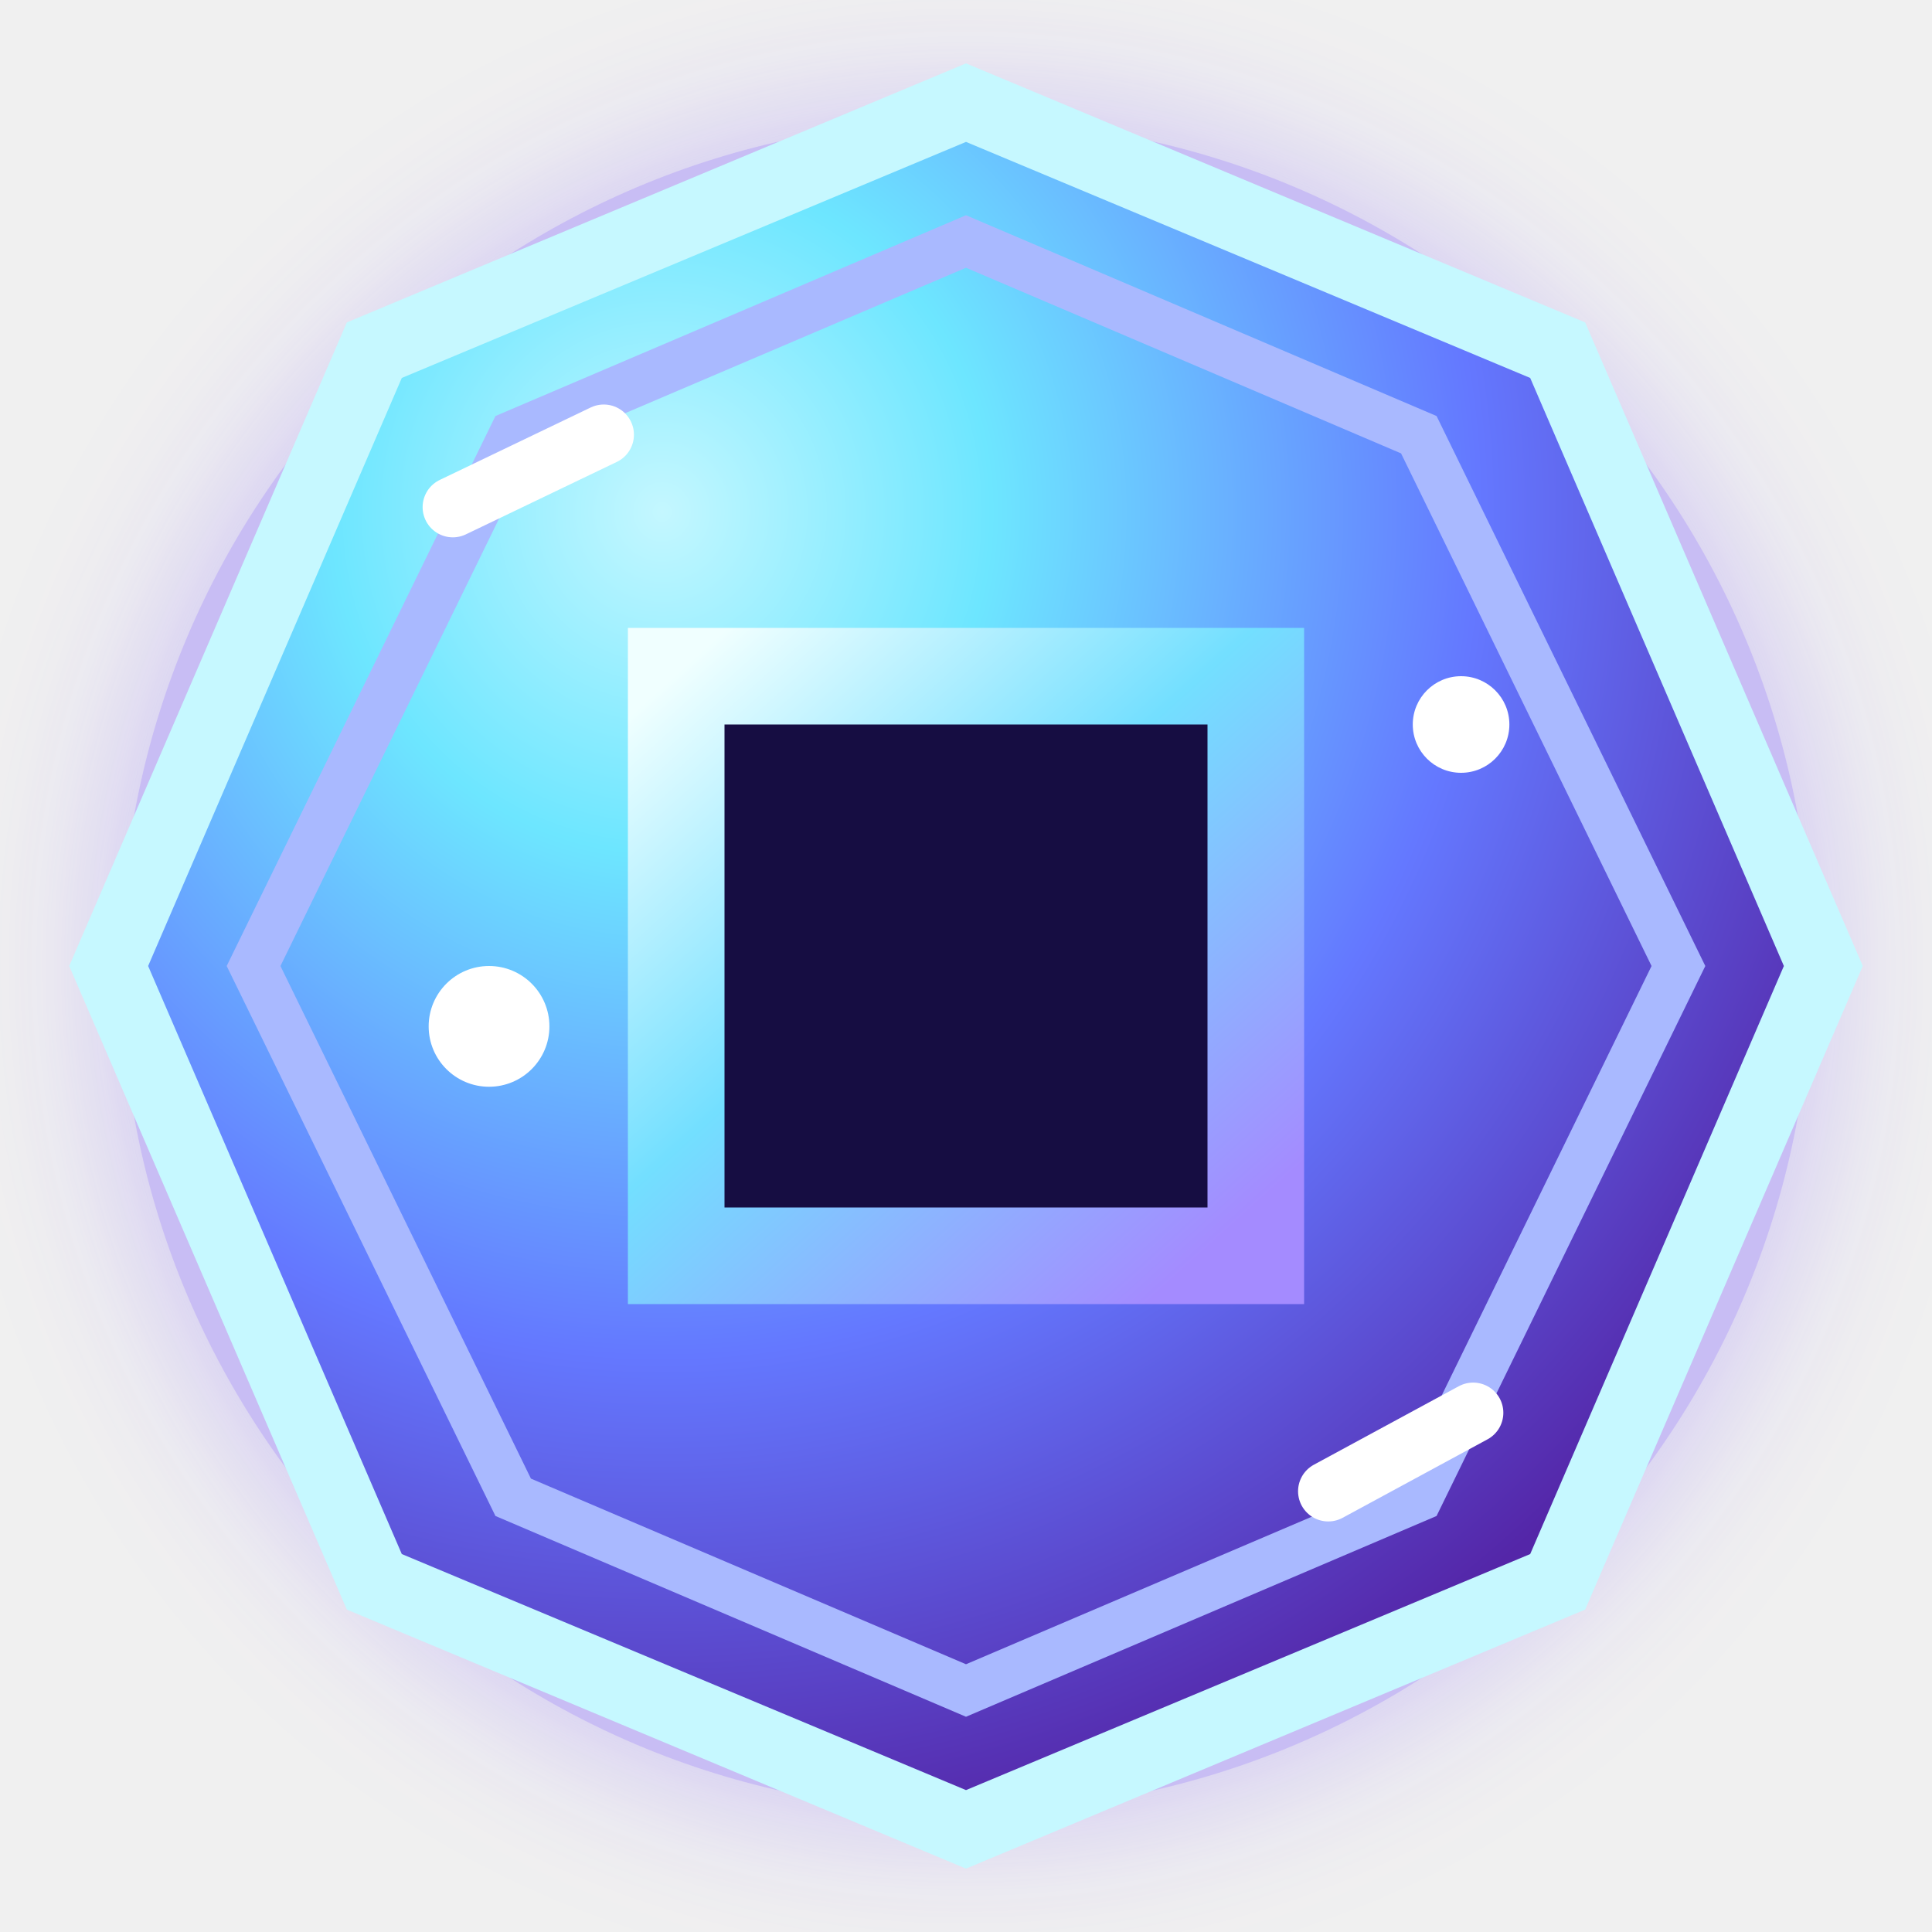
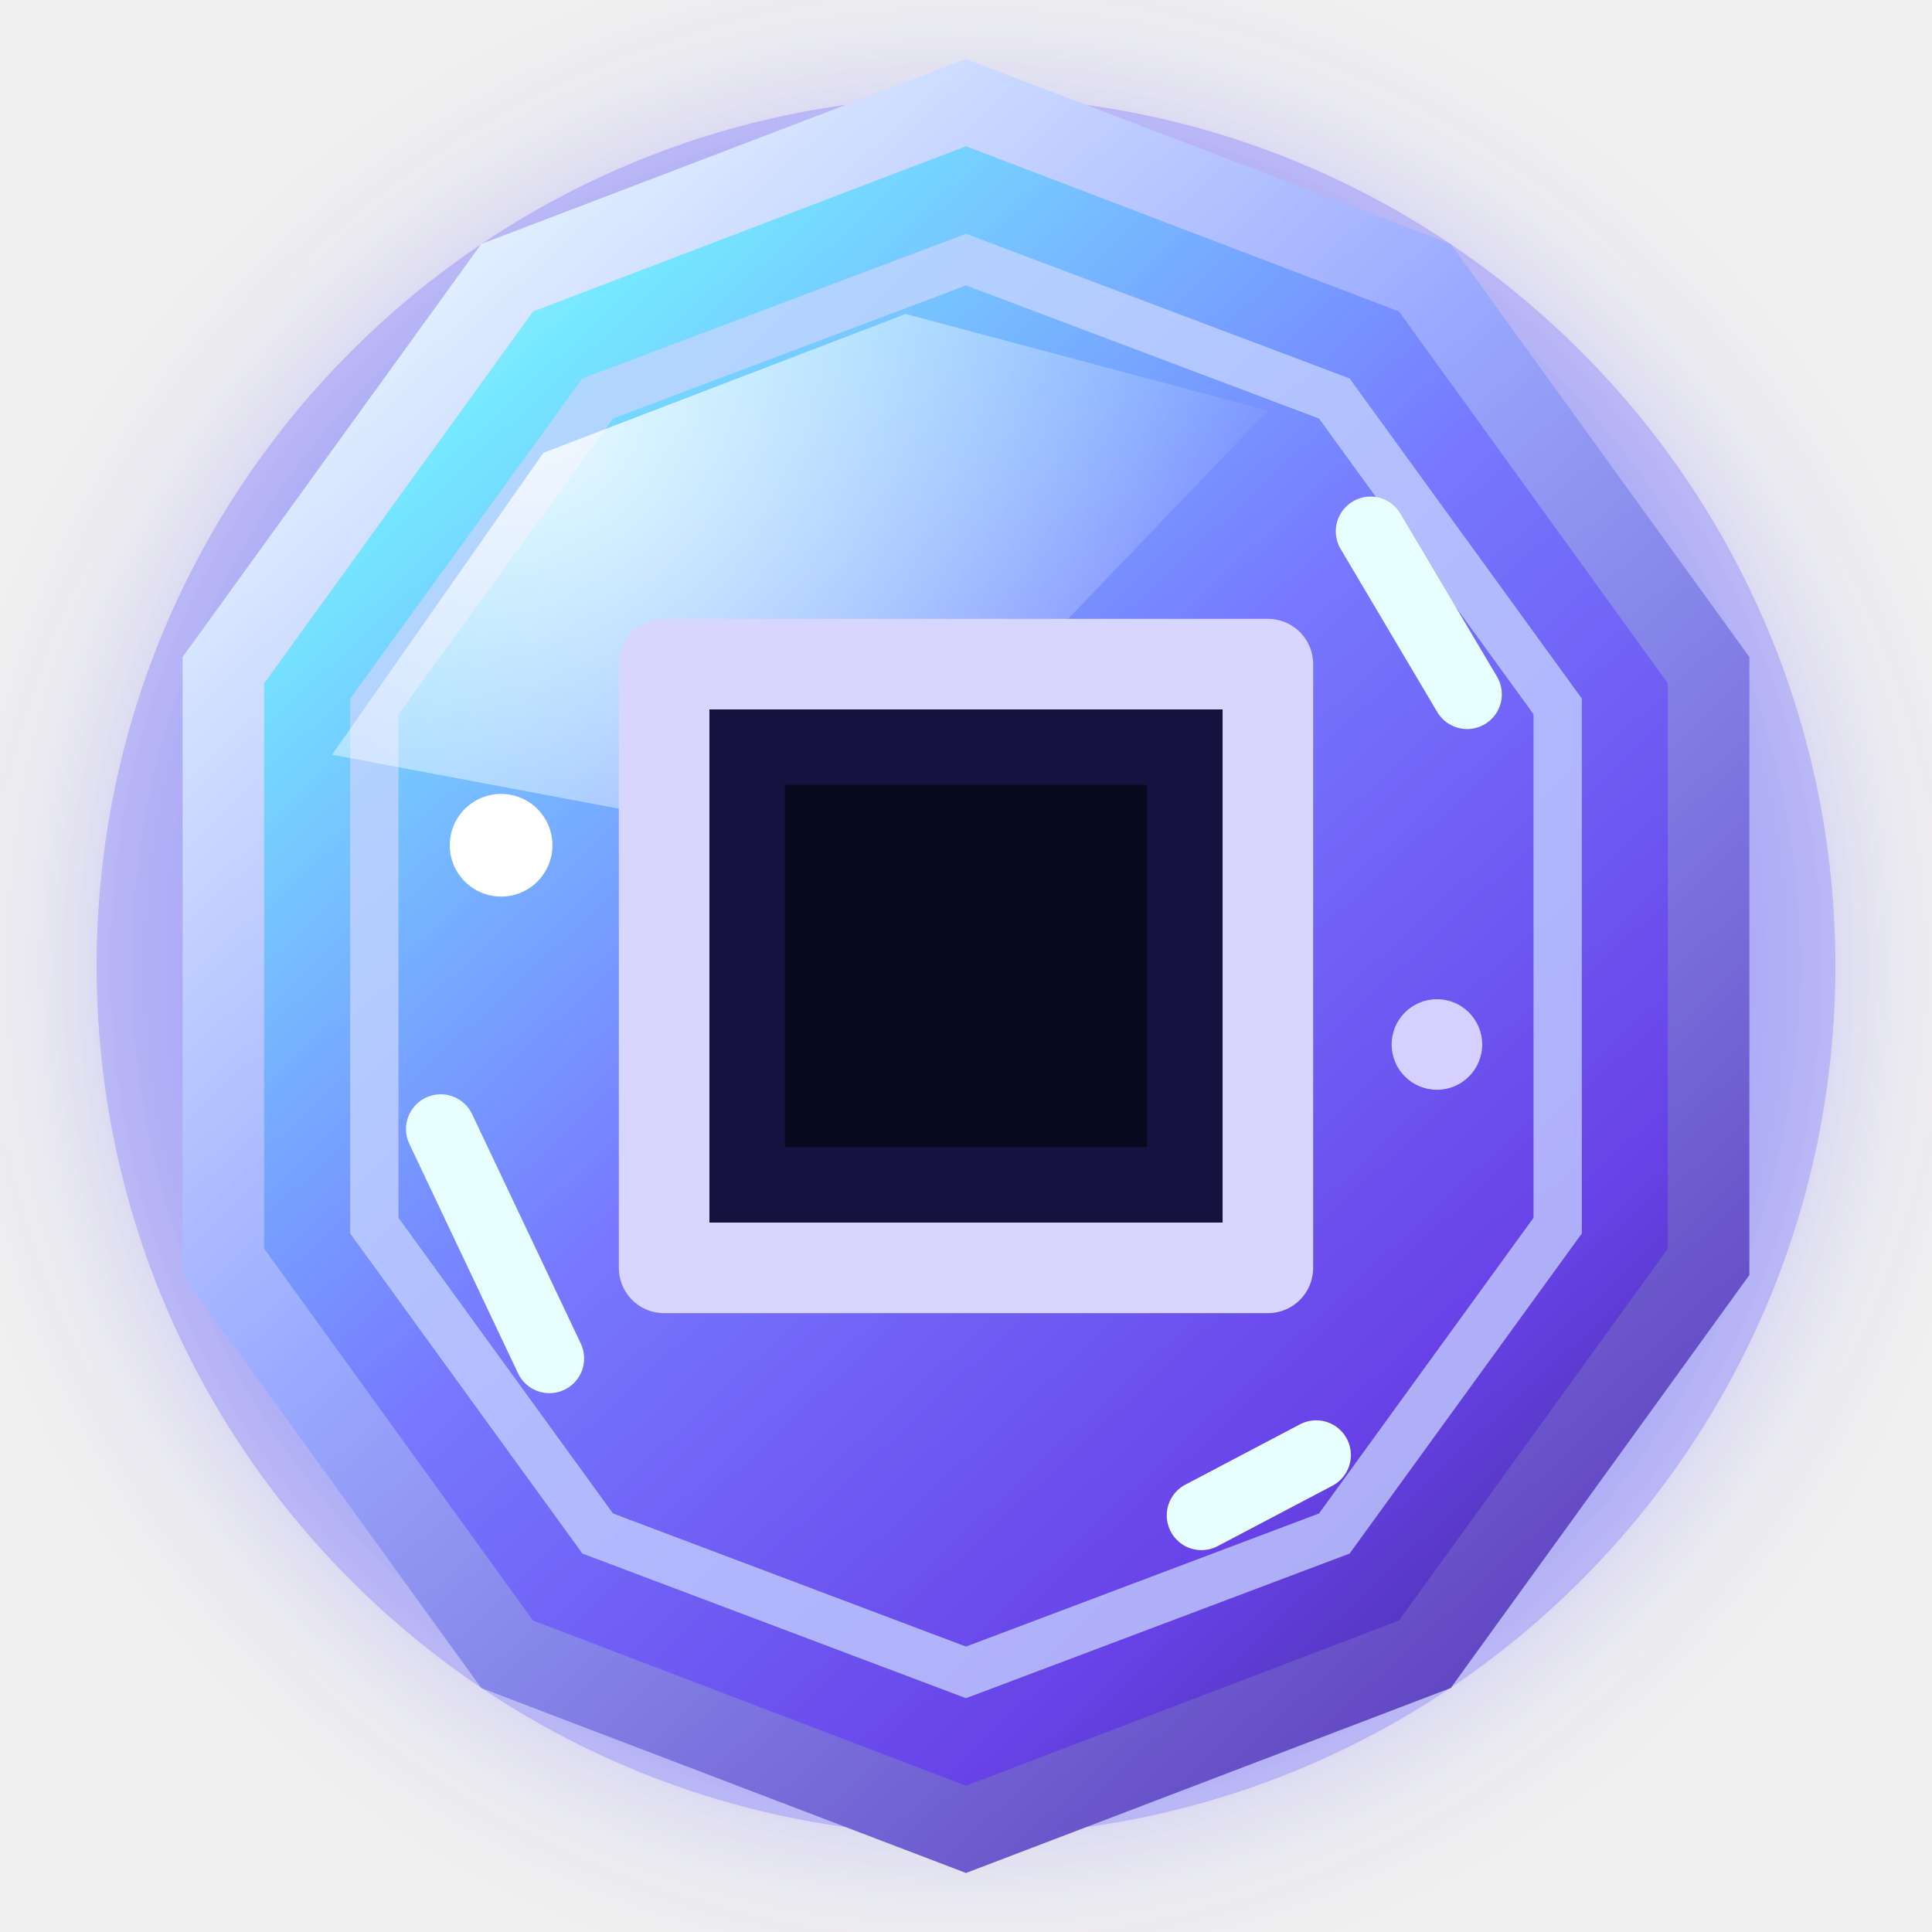
- <svg xmlns="http://www.w3.org/2000/svg" viewBox="0 0 32 32">
+ <svg xmlns="http://www.w3.org/2000/svg" viewBox="0 0 32 32" fill="none">
  <defs>
-     <radialGradient id="g" cx="32%" cy="24%" r="78%">
-       <stop stop-color="#c4f7ff" />
-       <stop offset=".25" stop-color="#6de6ff" />
-       <stop offset=".62" stop-color="#6478ff" />
-       <stop offset="1" stop-color="#5426a8" />
+     <linearGradient id="coin" x1="3" y1="2" x2="29" y2="30" gradientUnits="userSpaceOnUse">
+       <stop stop-color="#E8FDFF" />
+       <stop offset=".18" stop-color="#75E8FF" />
+       <stop offset=".48" stop-color="#7778FF" />
+       <stop offset=".76" stop-color="#6842E8" />
+       <stop offset="1" stop-color="#302078" />
+     </linearGradient>
+     <linearGradient id="rim" x1="4" y1="4" x2="27" y2="29" gradientUnits="userSpaceOnUse">
+       <stop stop-color="#F1FFFF" />
+       <stop offset=".42" stop-color="#9BAAFF" />
+       <stop offset="1" stop-color="#5937B9" />
+     </linearGradient>
+     <radialGradient id="shine" cx="0" cy="0" r="1" gradientTransform="matrix(8 9 -10 9 9 7)" gradientUnits="userSpaceOnUse">
+       <stop stop-color="#FFF" stop-opacity=".82" />
+       <stop offset="1" stop-color="#FFF" stop-opacity="0" />
    </radialGradient>
-     <linearGradient id="e" x2=".9" y2="1">
-       <stop stop-color="#f0ffff" />
-       <stop offset=".45" stop-color="#73dfff" />
-       <stop offset="1" stop-color="#a48bff" />
-     </linearGradient>
-     <filter id="glow" x="-50%" y="-50%" width="200%" height="200%">
-       <feGaussianBlur stdDeviation="1.3" result="b" />
+     <filter id="glow" x="-40%" y="-40%" width="180%" height="180%">
+       <feGaussianBlur stdDeviation="1.25" result="b" />
      <feMerge>
        <feMergeNode in="b" />
        <feMergeNode in="SourceGraphic" />
      </feMerge>
    </filter>
  </defs>
-   <circle cx="16" cy="16" r="14" fill="#6c45ff" opacity=".3" filter="url(#glow)" />
-   <path d="M16 1.7 25.8 5.8 30.2 16 25.8 26.2 16 30.3 6.2 26.2 1.8 16 6.2 5.8Z" fill="url(#g)" stroke="#c6f8ff" stroke-width="1.2" />
-   <path d="M16 4 23.5 7.2 27.8 16 23.5 24.8 16 28 8.5 24.8 4.2 16 8.5 7.2Z" fill="none" stroke="#a9b9ff" stroke-width=".8" />
-   <path d="M11.2 11.2H20.8V20.8H11.2Z" fill="#160d42" stroke="url(#e)" stroke-width="1.6" />
-   <path d="M7.5 8.4 10 7.2M22 24.7l2.4-1.3" stroke="#fff" stroke-width="1" stroke-linecap="round" />
-   <circle cx="8.1" cy="17" r="1" fill="#fff" />
-   <circle cx="24.2" cy="12" r=".8" fill="#fff" />
+   <circle cx="16" cy="16" r="14.4" fill="#6356FF" fill-opacity=".28" filter="url(#glow)" />
+   <path d="M16 1.7 23.6 4.6 28.3 11.1 28.3 20.9 23.6 27.4 16 30.3 8.4 27.4 3.7 20.9 3.7 11.1 8.4 4.6Z" fill="url(#coin)" stroke="url(#rim)" stroke-width="1.35" />
+   <path d="M16 4.3 22.1 6.6 25.8 11.7 25.8 20.3 22.1 25.4 16 27.7 9.9 25.4 6.2 20.3 6.2 11.7 9.9 6.6Z" stroke="#C6D4FF" stroke-opacity=".75" stroke-width=".8" />
+   <path d="M5.5 12.5 9 7.5 15 5.2 21 6.8 14 14.1Z" fill="url(#shine)" />
+   <path d="M11 11H21V21H11Z" fill="#17113F" stroke="#D8D6FF" stroke-width="1.5" stroke-linejoin="round" />
+   <path d="M13 13H19V19H13Z" fill="#07091F" />
+   <path d="M7.3 18.7 9.1 22.5M22.7 8.8 24.3 11.5M19.9 25.1 21.8 24.1" stroke="#E7FFFF" stroke-width="1.15" stroke-linecap="round" />
+   <circle cx="8.3" cy="14" r=".85" fill="#FFF" />
+   <circle cx="23.8" cy="17.3" r=".75" fill="#D5D0FF" />
</svg>
